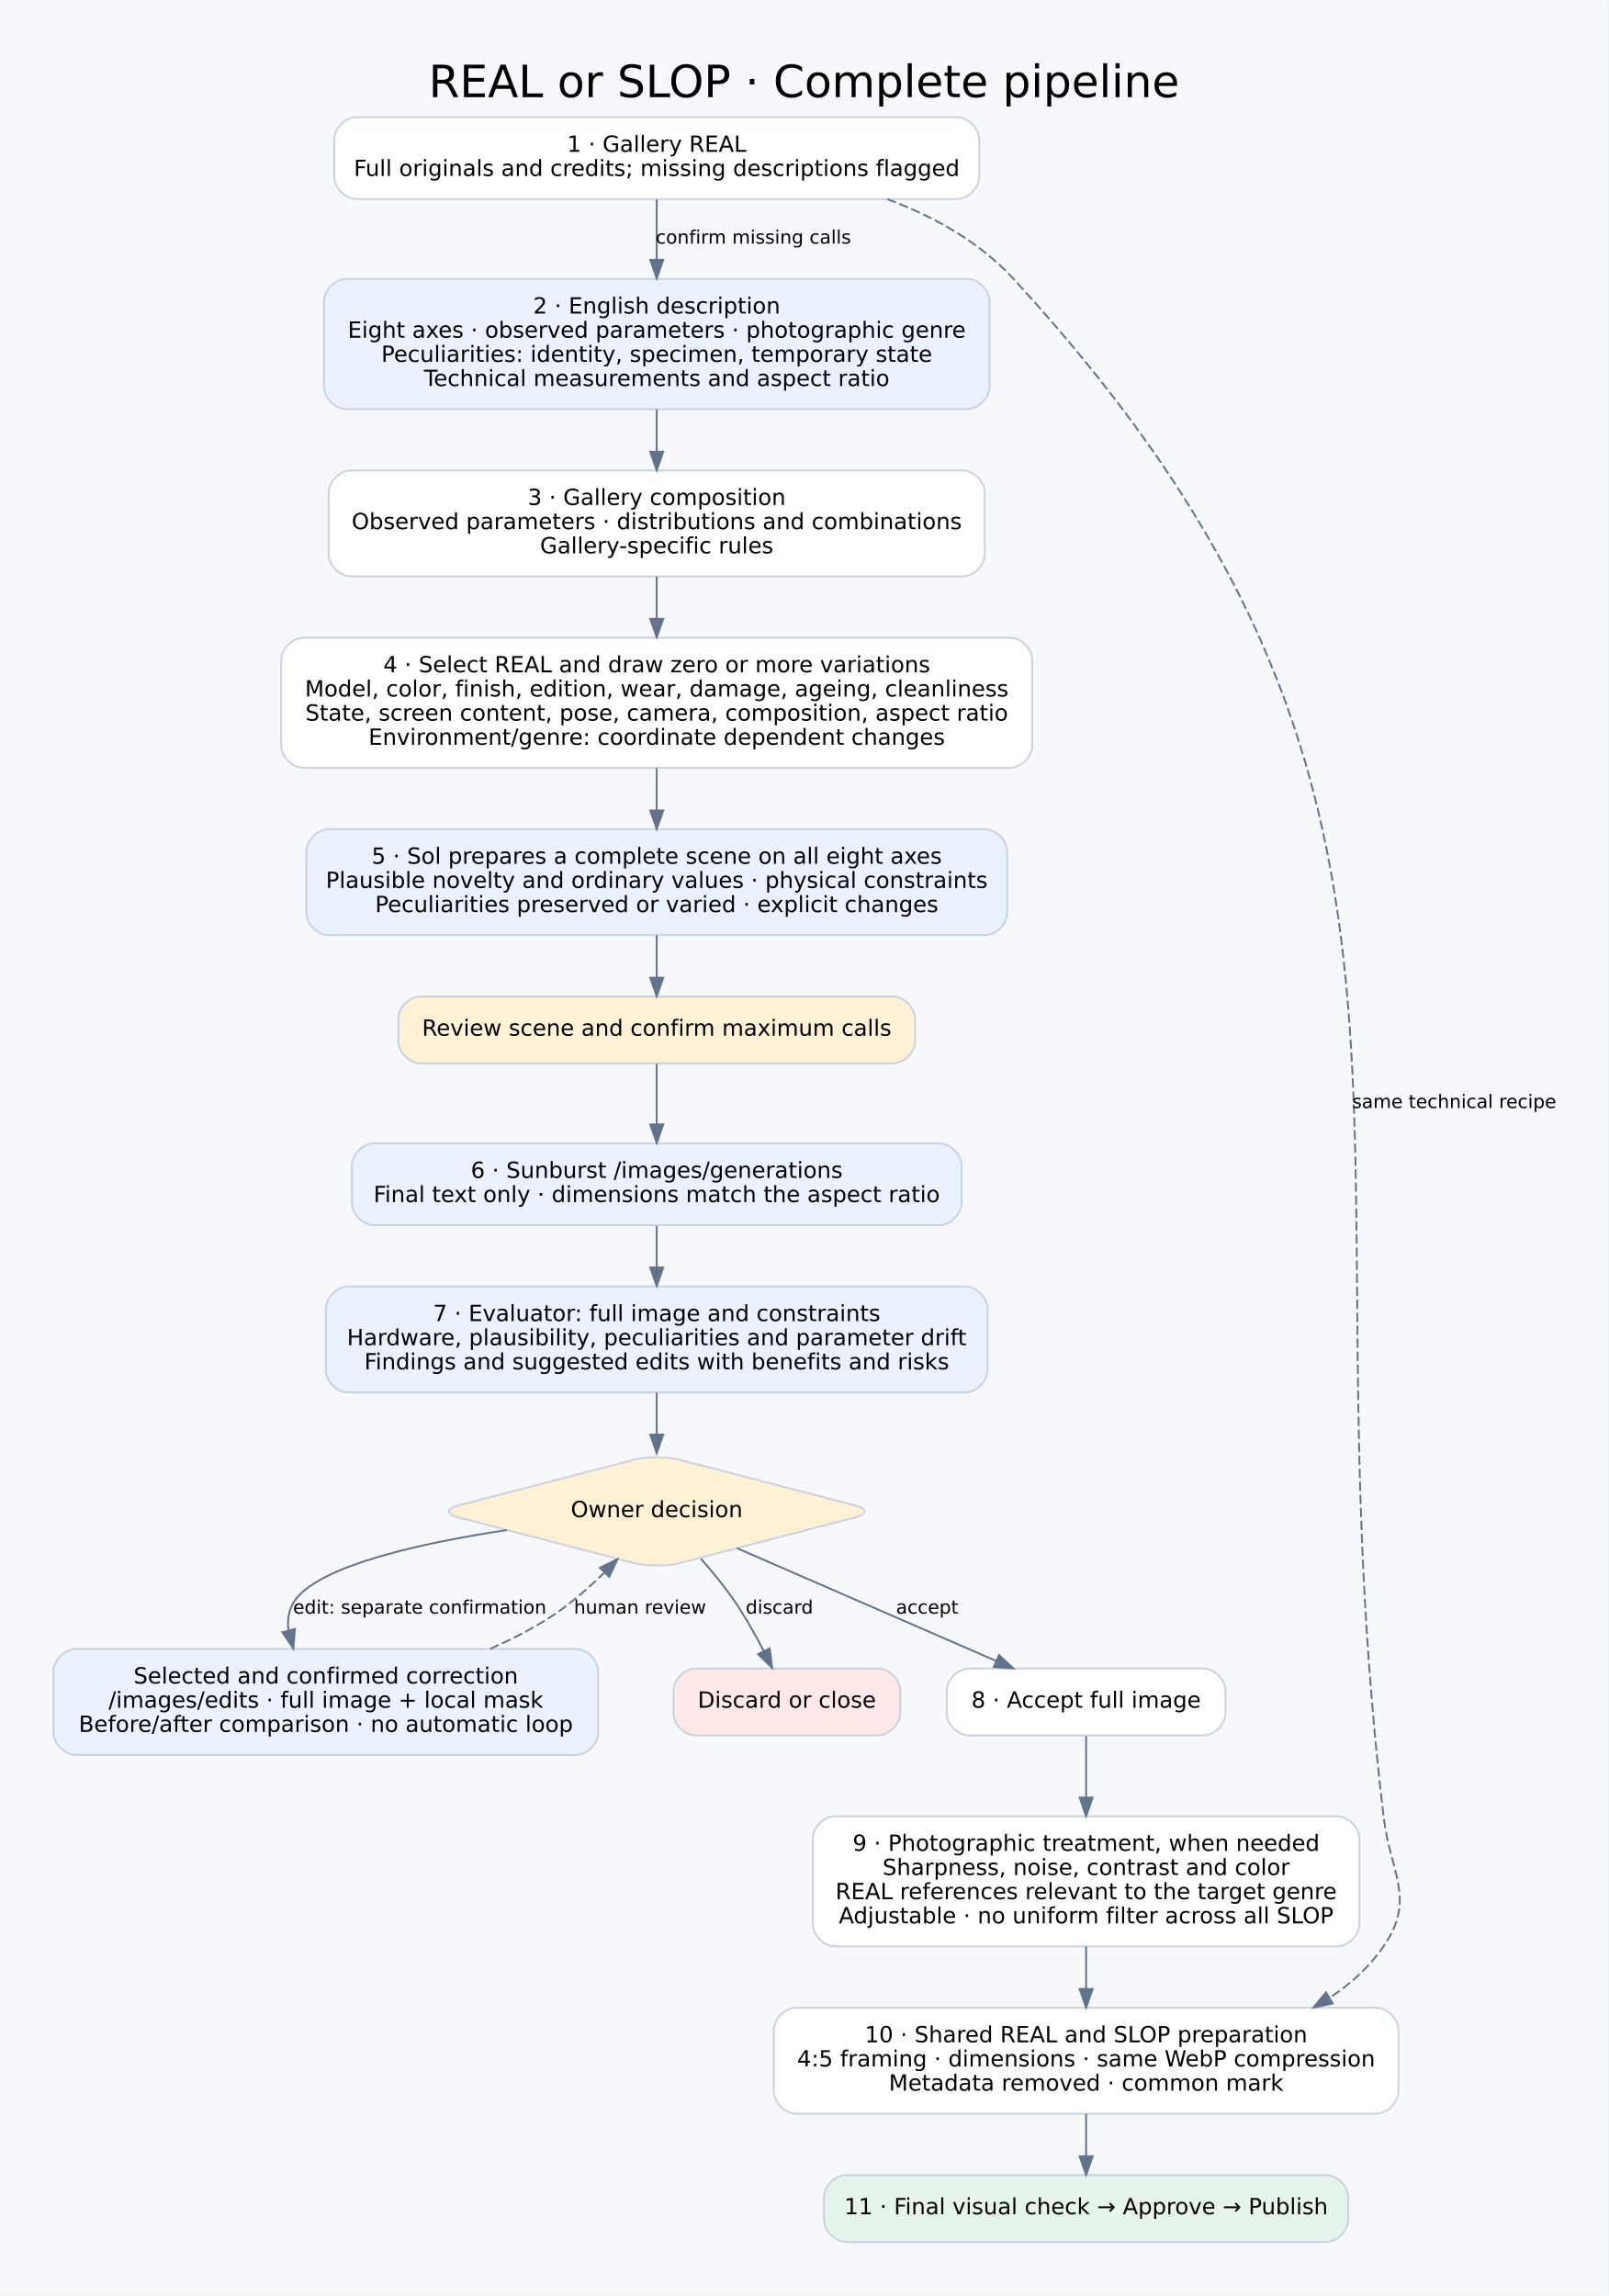
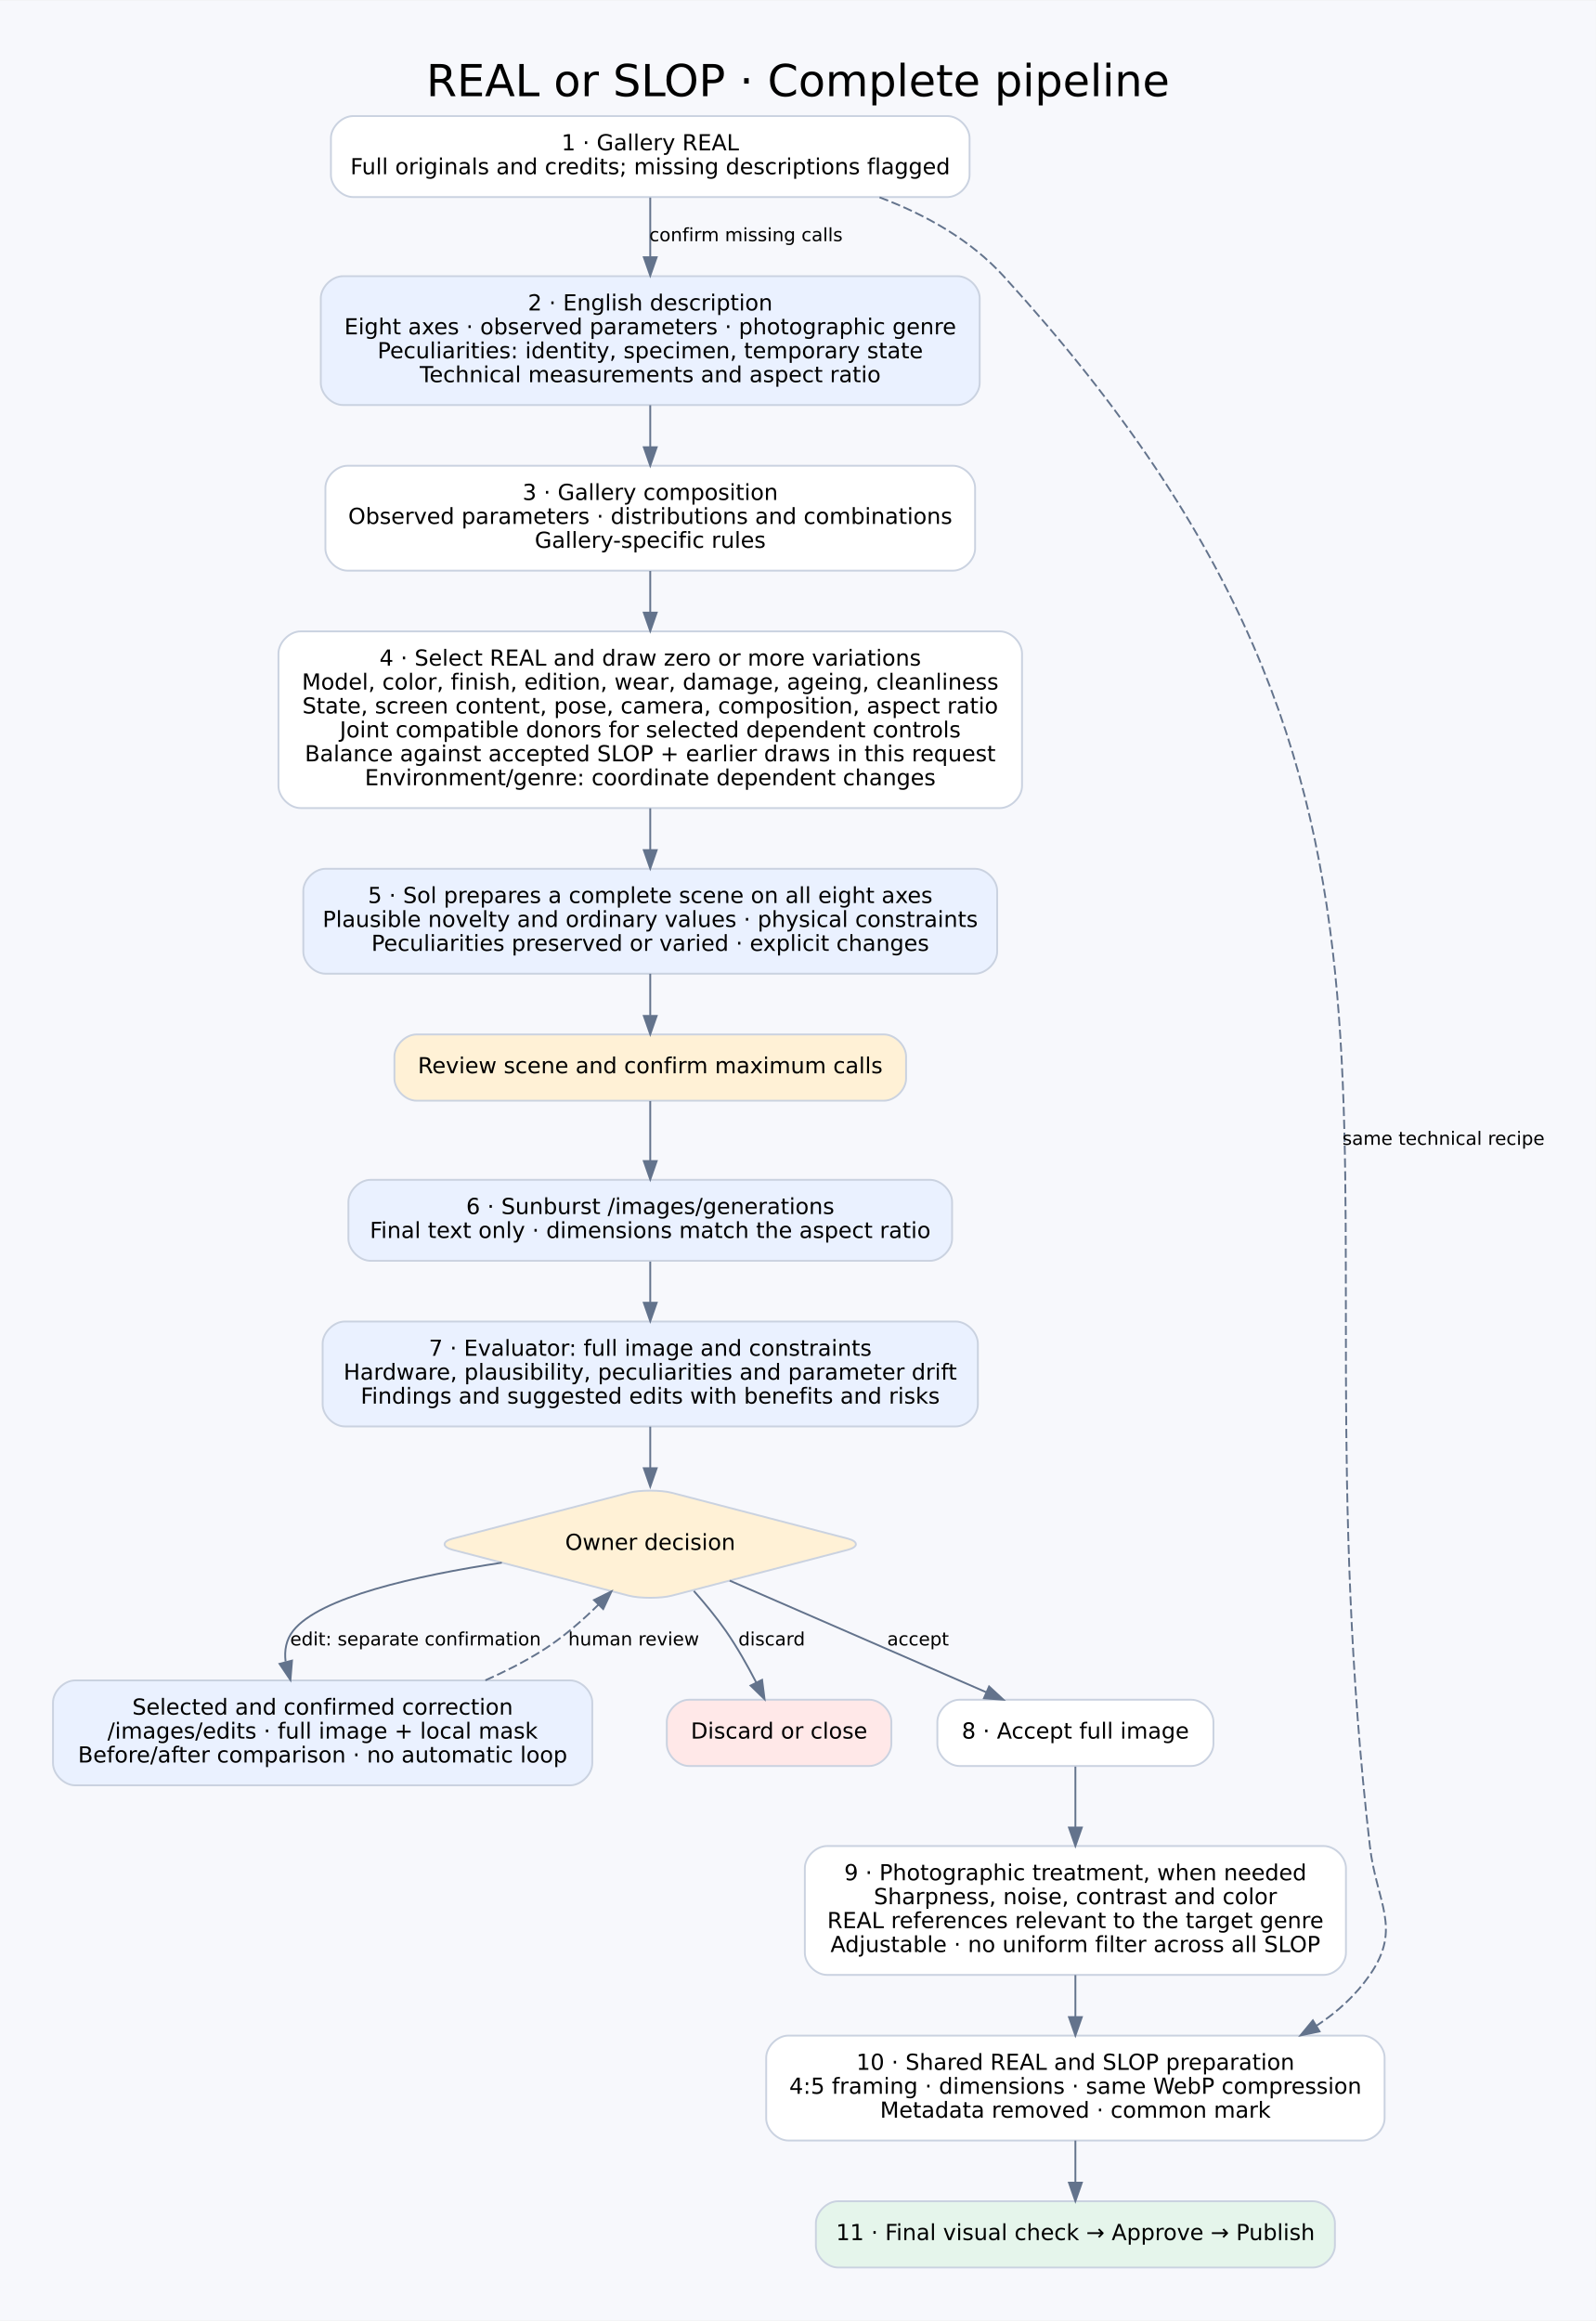
- <svg xmlns="http://www.w3.org/2000/svg" width="865pt" height="1235pt" viewBox="0.00 0.00 865.10 1234.60">
-   <g id="graph0" class="graph" transform="scale(1 1) rotate(0) translate(28.8 1205.8)">
-     <polygon fill="#f7f8fc" stroke="transparent" points="-28.8,28.8 -28.8,-1205.8 836.3,-1205.8 836.3,28.8 -28.8,28.8" />
-     <text text-anchor="middle" x="403.75" y="-1153.8" font-family="DejaVu Sans" font-size="24.00">REAL or SLOP · Complete pipeline</text>
+ <svg xmlns="http://www.w3.org/2000/svg" width="867pt" height="1261pt" viewBox="0.00 0.00 867.10 1260.60">
+   <g id="graph0" class="graph" transform="scale(1 1) rotate(0) translate(28.8 1231.8)">
+     <polygon fill="#f7f8fc" stroke="transparent" points="-28.8,28.8 -28.8,-1231.8 838.3,-1231.8 838.3,28.8 -28.8,28.8" />
+     <text text-anchor="middle" x="404.75" y="-1179.8" font-family="DejaVu Sans" font-size="24.00">REAL or SLOP · Complete pipeline</text>
    <g id="node1" class="node">
-       <path fill="white" stroke="#cad2e0" d="M486,-1143C486,-1143 163,-1143 163,-1143 157,-1143 151,-1137 151,-1131 151,-1131 151,-1111 151,-1111 151,-1105 157,-1099 163,-1099 163,-1099 486,-1099 486,-1099 492,-1099 498,-1105 498,-1111 498,-1111 498,-1131 498,-1131 498,-1137 492,-1143 486,-1143" />
-       <text text-anchor="middle" x="324.5" y="-1124.4" font-family="DejaVu Sans" font-size="12.00">1 · Gallery REAL</text>
-       <text text-anchor="middle" x="324.5" y="-1111.4" font-family="DejaVu Sans" font-size="12.00">Full originals and credits; missing descriptions flagged</text>
+       <path fill="white" stroke="#cad2e0" d="M486,-1169C486,-1169 163,-1169 163,-1169 157,-1169 151,-1163 151,-1157 151,-1157 151,-1137 151,-1137 151,-1131 157,-1125 163,-1125 163,-1125 486,-1125 486,-1125 492,-1125 498,-1131 498,-1137 498,-1137 498,-1157 498,-1157 498,-1163 492,-1169 486,-1169" />
+       <text text-anchor="middle" x="324.5" y="-1150.4" font-family="DejaVu Sans" font-size="12.00">1 · Gallery REAL</text>
+       <text text-anchor="middle" x="324.5" y="-1137.4" font-family="DejaVu Sans" font-size="12.00">Full originals and credits; missing descriptions flagged</text>
    </g>
    <g id="node2" class="node">
-       <path fill="#eaf1ff" stroke="#cad2e0" d="M491.5,-1056C491.5,-1056 157.5,-1056 157.5,-1056 151.5,-1056 145.5,-1050 145.5,-1044 145.5,-1044 145.5,-998 145.5,-998 145.5,-992 151.5,-986 157.5,-986 157.5,-986 491.5,-986 491.5,-986 497.5,-986 503.5,-992 503.5,-998 503.5,-998 503.5,-1044 503.5,-1044 503.5,-1050 497.5,-1056 491.5,-1056" />
-       <text text-anchor="middle" x="324.5" y="-1037.4" font-family="DejaVu Sans" font-size="12.00">2 · English description</text>
-       <text text-anchor="middle" x="324.5" y="-1024.4" font-family="DejaVu Sans" font-size="12.00">Eight axes · observed parameters · photographic genre</text>
-       <text text-anchor="middle" x="324.5" y="-1011.4" font-family="DejaVu Sans" font-size="12.00">Peculiarities: identity, specimen, temporary state</text>
-       <text text-anchor="middle" x="324.5" y="-998.4" font-family="DejaVu Sans" font-size="12.00">Technical measurements and aspect ratio</text>
+       <path fill="#eaf1ff" stroke="#cad2e0" d="M491.5,-1082C491.5,-1082 157.5,-1082 157.5,-1082 151.5,-1082 145.5,-1076 145.5,-1070 145.5,-1070 145.5,-1024 145.5,-1024 145.5,-1018 151.5,-1012 157.5,-1012 157.5,-1012 491.5,-1012 491.5,-1012 497.5,-1012 503.5,-1018 503.5,-1024 503.5,-1024 503.5,-1070 503.5,-1070 503.5,-1076 497.5,-1082 491.5,-1082" />
+       <text text-anchor="middle" x="324.5" y="-1063.4" font-family="DejaVu Sans" font-size="12.00">2 · English description</text>
+       <text text-anchor="middle" x="324.5" y="-1050.4" font-family="DejaVu Sans" font-size="12.00">Eight axes · observed parameters · photographic genre</text>
+       <text text-anchor="middle" x="324.5" y="-1037.4" font-family="DejaVu Sans" font-size="12.00">Peculiarities: identity, specimen, temporary state</text>
+       <text text-anchor="middle" x="324.5" y="-1024.4" font-family="DejaVu Sans" font-size="12.00">Technical measurements and aspect ratio</text>
    </g>
    <g id="edge1" class="edge">
-       <path fill="none" stroke="#63738c" d="M324.5,-1098.74C324.5,-1089.25 324.5,-1077.71 324.5,-1066.48" />
-       <polygon fill="#63738c" stroke="#63738c" points="328,-1066.32 324.5,-1056.32 321,-1066.32 328,-1066.32" />
-       <text text-anchor="middle" x="376.5" y="-1075" font-family="DejaVu Sans" font-size="10.00">confirm missing calls</text>
+       <path fill="none" stroke="#63738c" d="M324.5,-1124.74C324.5,-1115.25 324.5,-1103.71 324.5,-1092.48" />
+       <polygon fill="#63738c" stroke="#63738c" points="328,-1092.32 324.5,-1082.32 321,-1092.32 328,-1092.32" />
+       <text text-anchor="middle" x="376.5" y="-1101" font-family="DejaVu Sans" font-size="10.00">confirm missing calls</text>
    </g>
    <g id="node14" class="node">
      <path fill="white" stroke="#cad2e0" d="M711.5,-126C711.5,-126 399.5,-126 399.5,-126 393.5,-126 387.5,-120 387.5,-114 387.5,-114 387.5,-81 387.5,-81 387.5,-75 393.5,-69 399.5,-69 399.5,-69 711.5,-69 711.5,-69 717.5,-69 723.5,-75 723.5,-81 723.5,-81 723.5,-114 723.5,-114 723.5,-120 717.5,-126 711.5,-126" />
      <text text-anchor="middle" x="555.5" y="-107.4" font-family="DejaVu Sans" font-size="12.00">10 · Shared REAL and SLOP preparation</text>
      <text text-anchor="middle" x="555.5" y="-94.4" font-family="DejaVu Sans" font-size="12.00">4:5 framing · dimensions · same WebP compression</text>
      <text text-anchor="middle" x="555.5" y="-81.4" font-family="DejaVu Sans" font-size="12.00">Metadata removed · common mark</text>
    </g>
    <g id="edge16" class="edge">
-       <path fill="none" stroke="#63738c" stroke-dasharray="5,2" d="M448.5,-1098.94C473.87,-1089.49 498.32,-1075.8 516.5,-1056 772.14,-777.49 670.97,-604.41 715.5,-229 719.16,-198.11 733.19,-184.6 715.5,-159 707.83,-147.9 697.85,-138.84 686.61,-131.44" />
+       <path fill="none" stroke="#63738c" stroke-dasharray="5,2" d="M449.1,-1124.84C474.28,-1115.39 498.51,-1101.74 516.5,-1082 778.74,-794.29 670.99,-615.74 715.5,-229 719.06,-198.09 733.19,-184.6 715.5,-159 707.83,-147.9 697.85,-138.84 686.61,-131.44" />
      <polygon fill="#63738c" stroke="#63738c" points="688.16,-128.28 677.79,-126.09 684.53,-134.27 688.16,-128.28" />
-       <text text-anchor="middle" x="753.5" y="-610" font-family="DejaVu Sans" font-size="10.00">same technical recipe</text>
+       <text text-anchor="middle" x="755.5" y="-610" font-family="DejaVu Sans" font-size="10.00">same technical recipe</text>
    </g>
    <g id="node3" class="node">
-       <path fill="white" stroke="#cad2e0" d="M489,-953C489,-953 160,-953 160,-953 154,-953 148,-947 148,-941 148,-941 148,-908 148,-908 148,-902 154,-896 160,-896 160,-896 489,-896 489,-896 495,-896 501,-902 501,-908 501,-908 501,-941 501,-941 501,-947 495,-953 489,-953" />
-       <text text-anchor="middle" x="324.5" y="-934.4" font-family="DejaVu Sans" font-size="12.00">3 · Gallery composition</text>
-       <text text-anchor="middle" x="324.5" y="-921.4" font-family="DejaVu Sans" font-size="12.00">Observed parameters · distributions and combinations</text>
-       <text text-anchor="middle" x="324.5" y="-908.4" font-family="DejaVu Sans" font-size="12.00">Gallery-specific rules</text>
+       <path fill="white" stroke="#cad2e0" d="M489,-979C489,-979 160,-979 160,-979 154,-979 148,-973 148,-967 148,-967 148,-934 148,-934 148,-928 154,-922 160,-922 160,-922 489,-922 489,-922 495,-922 501,-928 501,-934 501,-934 501,-967 501,-967 501,-973 495,-979 489,-979" />
+       <text text-anchor="middle" x="324.5" y="-960.4" font-family="DejaVu Sans" font-size="12.00">3 · Gallery composition</text>
+       <text text-anchor="middle" x="324.5" y="-947.4" font-family="DejaVu Sans" font-size="12.00">Observed parameters · distributions and combinations</text>
+       <text text-anchor="middle" x="324.5" y="-934.4" font-family="DejaVu Sans" font-size="12.00">Gallery-specific rules</text>
    </g>
    <g id="edge2" class="edge">
-       <path fill="none" stroke="#63738c" d="M324.5,-985.88C324.5,-978.55 324.5,-970.76 324.5,-963.3" />
-       <polygon fill="#63738c" stroke="#63738c" points="328,-963.06 324.5,-953.06 321,-963.06 328,-963.06" />
+       <path fill="none" stroke="#63738c" d="M324.5,-1011.88C324.5,-1004.55 324.5,-996.76 324.5,-989.3" />
+       <polygon fill="#63738c" stroke="#63738c" points="328,-989.06 324.5,-979.06 321,-989.06 328,-989.06" />
    </g>
    <g id="node4" class="node">
-       <path fill="white" stroke="#cad2e0" d="M514.5,-863C514.5,-863 134.5,-863 134.5,-863 128.5,-863 122.5,-857 122.5,-851 122.5,-851 122.5,-805 122.5,-805 122.5,-799 128.5,-793 134.5,-793 134.5,-793 514.5,-793 514.5,-793 520.5,-793 526.5,-799 526.5,-805 526.5,-805 526.5,-851 526.5,-851 526.5,-857 520.5,-863 514.5,-863" />
-       <text text-anchor="middle" x="324.5" y="-844.4" font-family="DejaVu Sans" font-size="12.00">4 · Select REAL and draw zero or more variations</text>
-       <text text-anchor="middle" x="324.5" y="-831.4" font-family="DejaVu Sans" font-size="12.00">Model, color, finish, edition, wear, damage, ageing, cleanliness</text>
-       <text text-anchor="middle" x="324.5" y="-818.4" font-family="DejaVu Sans" font-size="12.00">State, screen content, pose, camera, composition, aspect ratio</text>
+       <path fill="white" stroke="#cad2e0" d="M514.5,-889C514.5,-889 134.5,-889 134.5,-889 128.5,-889 122.5,-883 122.5,-877 122.5,-877 122.5,-805 122.5,-805 122.5,-799 128.5,-793 134.5,-793 134.5,-793 514.5,-793 514.5,-793 520.5,-793 526.5,-799 526.5,-805 526.5,-805 526.5,-877 526.5,-877 526.5,-883 520.5,-889 514.5,-889" />
+       <text text-anchor="middle" x="324.5" y="-870.4" font-family="DejaVu Sans" font-size="12.00">4 · Select REAL and draw zero or more variations</text>
+       <text text-anchor="middle" x="324.5" y="-857.4" font-family="DejaVu Sans" font-size="12.00">Model, color, finish, edition, wear, damage, ageing, cleanliness</text>
+       <text text-anchor="middle" x="324.5" y="-844.4" font-family="DejaVu Sans" font-size="12.00">State, screen content, pose, camera, composition, aspect ratio</text>
+       <text text-anchor="middle" x="324.5" y="-831.4" font-family="DejaVu Sans" font-size="12.00">Joint compatible donors for selected dependent controls</text>
+       <text text-anchor="middle" x="324.5" y="-818.4" font-family="DejaVu Sans" font-size="12.00">Balance against accepted SLOP + earlier draws in this request</text>
      <text text-anchor="middle" x="324.5" y="-805.4" font-family="DejaVu Sans" font-size="12.00">Environment/genre: coordinate dependent changes</text>
    </g>
    <g id="edge3" class="edge">
-       <path fill="none" stroke="#63738c" d="M324.5,-895.91C324.5,-888.79 324.5,-880.94 324.5,-873.21" />
-       <polygon fill="#63738c" stroke="#63738c" points="328,-873.17 324.5,-863.17 321,-873.17 328,-873.17" />
+       <path fill="none" stroke="#63738c" d="M324.5,-921.82C324.5,-914.9 324.5,-907.21 324.5,-899.43" />
+       <polygon fill="#63738c" stroke="#63738c" points="328,-899.19 324.5,-889.19 321,-899.19 328,-899.19" />
    </g>
    <g id="node5" class="node">
      <path fill="#eaf1ff" stroke="#cad2e0" d="M501,-760C501,-760 148,-760 148,-760 142,-760 136,-754 136,-748 136,-748 136,-715 136,-715 136,-709 142,-703 148,-703 148,-703 501,-703 501,-703 507,-703 513,-709 513,-715 513,-715 513,-748 513,-748 513,-754 507,-760 501,-760" />
      <text text-anchor="middle" x="324.5" y="-741.4" font-family="DejaVu Sans" font-size="12.00">5 · Sol prepares a complete scene on all eight axes</text>
      <text text-anchor="middle" x="324.5" y="-728.4" font-family="DejaVu Sans" font-size="12.00">Plausible novelty and ordinary values · physical constraints</text>
      <text text-anchor="middle" x="324.5" y="-715.4" font-family="DejaVu Sans" font-size="12.00">Peculiarities preserved or varied · explicit changes</text>
    </g>
    <g id="edge4" class="edge">
-       <path fill="none" stroke="#63738c" d="M324.5,-792.88C324.5,-785.55 324.5,-777.76 324.5,-770.3" />
-       <polygon fill="#63738c" stroke="#63738c" points="328,-770.06 324.5,-760.06 321,-770.06 328,-770.06" />
+       <path fill="none" stroke="#63738c" d="M324.5,-792.85C324.5,-785.26 324.5,-777.49 324.5,-770.16" />
+       <polygon fill="#63738c" stroke="#63738c" points="328,-770.15 324.5,-760.15 321,-770.15 328,-770.15" />
    </g>
    <g id="node6" class="node">
      <path fill="#fff1d6" stroke="#cad2e0" d="M451.5,-670C451.5,-670 197.5,-670 197.5,-670 191.5,-670 185.5,-664 185.5,-658 185.5,-658 185.5,-646 185.5,-646 185.5,-640 191.5,-634 197.5,-634 197.5,-634 451.5,-634 451.5,-634 457.5,-634 463.5,-640 463.5,-646 463.5,-646 463.5,-658 463.5,-658 463.5,-664 457.5,-670 451.5,-670" />
      <text text-anchor="middle" x="324.5" y="-648.9" font-family="DejaVu Sans" font-size="12.00">Review scene and confirm maximum calls</text>
    </g>
    <g id="edge5" class="edge">
      <path fill="none" stroke="#63738c" d="M324.5,-702.96C324.5,-695.59 324.5,-687.63 324.5,-680.28" />
      <polygon fill="#63738c" stroke="#63738c" points="328,-680.08 324.5,-670.08 321,-680.08 328,-680.08" />
    </g>
    <g id="node7" class="node">
      <path fill="#eaf1ff" stroke="#cad2e0" d="M476.5,-591C476.5,-591 172.5,-591 172.5,-591 166.5,-591 160.5,-585 160.5,-579 160.5,-579 160.5,-559 160.5,-559 160.5,-553 166.5,-547 172.5,-547 172.5,-547 476.5,-547 476.5,-547 482.5,-547 488.5,-553 488.5,-559 488.5,-559 488.5,-579 488.5,-579 488.5,-585 482.5,-591 476.5,-591" />
      <text text-anchor="middle" x="324.5" y="-572.4" font-family="DejaVu Sans" font-size="12.00">6 · Sunburst /images/generations</text>
      <text text-anchor="middle" x="324.5" y="-559.4" font-family="DejaVu Sans" font-size="12.00">Final text only · dimensions match the aspect ratio</text>
    </g>
    <g id="edge6" class="edge">
      <path fill="none" stroke="#63738c" d="M324.5,-633.82C324.5,-624.39 324.5,-612.4 324.5,-601.36" />
      <polygon fill="#63738c" stroke="#63738c" points="328,-601.19 324.5,-591.19 321,-601.19 328,-601.19" />
    </g>
    <g id="node8" class="node">
      <path fill="#eaf1ff" stroke="#cad2e0" d="M490.5,-514C490.5,-514 158.5,-514 158.5,-514 152.5,-514 146.5,-508 146.5,-502 146.5,-502 146.5,-469 146.5,-469 146.5,-463 152.5,-457 158.5,-457 158.5,-457 490.5,-457 490.5,-457 496.5,-457 502.5,-463 502.5,-469 502.5,-469 502.5,-502 502.5,-502 502.5,-508 496.5,-514 490.5,-514" />
      <text text-anchor="middle" x="324.5" y="-495.4" font-family="DejaVu Sans" font-size="12.00">7 · Evaluator: full image and constraints</text>
      <text text-anchor="middle" x="324.5" y="-482.4" font-family="DejaVu Sans" font-size="12.00">Hardware, plausibility, peculiarities and parameter drift</text>
      <text text-anchor="middle" x="324.5" y="-469.4" font-family="DejaVu Sans" font-size="12.00">Findings and suggested edits with benefits and risks</text>
    </g>
    <g id="edge7" class="edge">
      <path fill="none" stroke="#63738c" d="M324.5,-546.59C324.5,-539.78 324.5,-532.03 324.5,-524.42" />
      <polygon fill="#63738c" stroke="#63738c" points="328,-524.22 324.5,-514.22 321,-524.22 328,-524.22" />
    </g>
    <g id="node9" class="node">
      <path fill="#fff1d6" stroke="#cad2e0" d="M312.89,-420.97C312.89,-420.97 217.11,-396.03 217.11,-396.03 211.31,-394.51 211.31,-391.49 217.11,-389.97 217.11,-389.97 312.89,-365.03 312.89,-365.03 318.69,-363.51 330.31,-363.51 336.11,-365.03 336.11,-365.03 431.89,-389.97 431.89,-389.97 437.69,-391.49 437.69,-394.51 431.89,-396.03 431.89,-396.03 336.11,-420.97 336.11,-420.97 330.31,-422.49 318.69,-422.49 312.89,-420.97" />
      <text text-anchor="middle" x="324.5" y="-389.9" font-family="DejaVu Sans" font-size="12.00">Owner decision</text>
    </g>
    <g id="edge8" class="edge">
      <path fill="none" stroke="#63738c" d="M324.5,-456.86C324.5,-449.78 324.5,-442.02 324.5,-434.45" />
      <polygon fill="#63738c" stroke="#63738c" points="328,-434.31 324.5,-424.31 321,-434.31 328,-434.31" />
    </g>
    <g id="node10" class="node">
      <path fill="#eaf1ff" stroke="#cad2e0" d="M281,-319C281,-319 12,-319 12,-319 6,-319 0,-313 0,-307 0,-307 0,-274 0,-274 0,-268 6,-262 12,-262 12,-262 281,-262 281,-262 287,-262 293,-268 293,-274 293,-274 293,-307 293,-307 293,-313 287,-319 281,-319" />
      <text text-anchor="middle" x="146.5" y="-300.4" font-family="DejaVu Sans" font-size="12.00">Selected and confirmed correction</text>
      <text text-anchor="middle" x="146.5" y="-287.4" font-family="DejaVu Sans" font-size="12.00">/images/edits · full image + local mask</text>
      <text text-anchor="middle" x="146.5" y="-274.4" font-family="DejaVu Sans" font-size="12.00">Before/after comparison · no automatic loop</text>
    </g>
    <g id="edge9" class="edge">
      <path fill="none" stroke="#63738c" d="M243.85,-382.97C197.17,-375.9 144.86,-364.16 130.5,-346 126.62,-341.09 125.65,-335.27 126.37,-329.29" />
      <polygon fill="#63738c" stroke="#63738c" points="129.87,-329.77 129,-319.21 123.09,-328.01 129.87,-329.77" />
      <text text-anchor="middle" x="197" y="-338" font-family="DejaVu Sans" font-size="10.00">edit: separate confirmation</text>
    </g>
    <g id="node11" class="node">
      <path fill="#ffe8e8" stroke="#cad2e0" d="M443.5,-308.5C443.5,-308.5 345.5,-308.5 345.5,-308.5 339.5,-308.5 333.5,-302.5 333.5,-296.5 333.5,-296.5 333.5,-284.5 333.5,-284.5 333.5,-278.5 339.5,-272.5 345.5,-272.5 345.5,-272.5 443.5,-272.5 443.5,-272.5 449.5,-272.5 455.5,-278.5 455.5,-284.5 455.5,-284.5 455.5,-296.5 455.5,-296.5 455.5,-302.5 449.5,-308.5 443.5,-308.5" />
      <text text-anchor="middle" x="394.5" y="-287.4" font-family="DejaVu Sans" font-size="12.00">Discard or close</text>
    </g>
    <g id="edge11" class="edge">
      <path fill="none" stroke="#63738c" d="M348.2,-367.59C354.18,-360.86 360.36,-353.37 365.5,-346 371.59,-337.25 377.33,-327.08 382.07,-317.9" />
      <polygon fill="#63738c" stroke="#63738c" points="385.27,-319.32 386.61,-308.81 379.01,-316.19 385.27,-319.32" />
      <text text-anchor="middle" x="390.5" y="-338" font-family="DejaVu Sans" font-size="10.00">discard</text>
    </g>
    <g id="node12" class="node">
      <path fill="white" stroke="#cad2e0" d="M618.5,-308.5C618.5,-308.5 492.5,-308.5 492.5,-308.5 486.5,-308.5 480.5,-302.5 480.5,-296.5 480.5,-296.5 480.5,-284.5 480.5,-284.5 480.5,-278.5 486.5,-272.5 492.5,-272.5 492.5,-272.5 618.5,-272.5 618.5,-272.5 624.5,-272.5 630.5,-278.5 630.5,-284.5 630.5,-284.5 630.5,-296.5 630.5,-296.5 630.5,-302.5 624.5,-308.5 618.5,-308.5" />
      <text text-anchor="middle" x="555.5" y="-287.4" font-family="DejaVu Sans" font-size="12.00">8 · Accept full image</text>
    </g>
    <g id="edge12" class="edge">
      <path fill="none" stroke="#63738c" d="M367.68,-373.21C407.29,-355.98 465.9,-330.48 507.09,-312.56" />
      <polygon fill="#63738c" stroke="#63738c" points="508.61,-315.72 516.38,-308.52 505.81,-309.3 508.61,-315.72" />
      <text text-anchor="middle" x="470" y="-338" font-family="DejaVu Sans" font-size="10.00">accept</text>
    </g>
    <g id="edge10" class="edge">
      <path fill="none" stroke="#63738c" stroke-dasharray="5,2" d="M234.92,-319.06C245.55,-323.74 255.99,-329.05 265.5,-335 276.55,-341.92 287.24,-351.17 296.42,-360.21" />
      <polygon fill="#63738c" stroke="#63738c" points="293.93,-362.68 303.43,-367.37 298.93,-357.78 293.93,-362.68" />
      <text text-anchor="middle" x="315.5" y="-338" font-family="DejaVu Sans" font-size="10.00">human review</text>
    </g>
    <g id="node13" class="node">
      <path fill="white" stroke="#cad2e0" d="M690.5,-229C690.5,-229 420.5,-229 420.5,-229 414.5,-229 408.5,-223 408.5,-217 408.5,-217 408.5,-171 408.5,-171 408.5,-165 414.5,-159 420.5,-159 420.5,-159 690.5,-159 690.5,-159 696.5,-159 702.5,-165 702.5,-171 702.5,-171 702.5,-217 702.5,-217 702.5,-223 696.5,-229 690.5,-229" />
      <text text-anchor="middle" x="555.5" y="-210.4" font-family="DejaVu Sans" font-size="12.00">9 · Photographic treatment, when needed</text>
      <text text-anchor="middle" x="555.5" y="-197.4" font-family="DejaVu Sans" font-size="12.00">Sharpness, noise, contrast and color</text>
      <text text-anchor="middle" x="555.5" y="-184.4" font-family="DejaVu Sans" font-size="12.00">REAL references relevant to the target genre</text>
      <text text-anchor="middle" x="555.5" y="-171.4" font-family="DejaVu Sans" font-size="12.00">Adjustable · no uniform filter across all SLOP</text>
    </g>
    <g id="edge13" class="edge">
      <path fill="none" stroke="#63738c" d="M555.5,-272.17C555.5,-262.85 555.5,-250.9 555.5,-239.21" />
      <polygon fill="#63738c" stroke="#63738c" points="559,-239.06 555.5,-229.06 552,-239.06 559,-239.06" />
    </g>
    <g id="edge14" class="edge">
      <path fill="none" stroke="#63738c" d="M555.5,-158.88C555.5,-151.55 555.5,-143.76 555.5,-136.3" />
      <polygon fill="#63738c" stroke="#63738c" points="559,-136.06 555.5,-126.06 552,-136.06 559,-136.06" />
    </g>
    <g id="node15" class="node">
      <path fill="#e5f5eb" stroke="#cad2e0" d="M684.5,-36C684.5,-36 426.5,-36 426.5,-36 420.5,-36 414.5,-30 414.5,-24 414.5,-24 414.5,-12 414.5,-12 414.5,-6 420.5,0 426.5,0 426.5,0 684.5,0 684.5,0 690.5,0 696.5,-6 696.5,-12 696.5,-12 696.5,-24 696.5,-24 696.5,-30 690.5,-36 684.5,-36" />
      <text text-anchor="middle" x="555.5" y="-14.9" font-family="DejaVu Sans" font-size="12.00">11 · Final visual check → Approve → Publish</text>
    </g>
    <g id="edge15" class="edge">
      <path fill="none" stroke="#63738c" d="M555.5,-68.96C555.5,-61.59 555.5,-53.63 555.5,-46.28" />
      <polygon fill="#63738c" stroke="#63738c" points="559,-46.08 555.5,-36.08 552,-46.08 559,-46.08" />
    </g>
  </g>
</svg>
